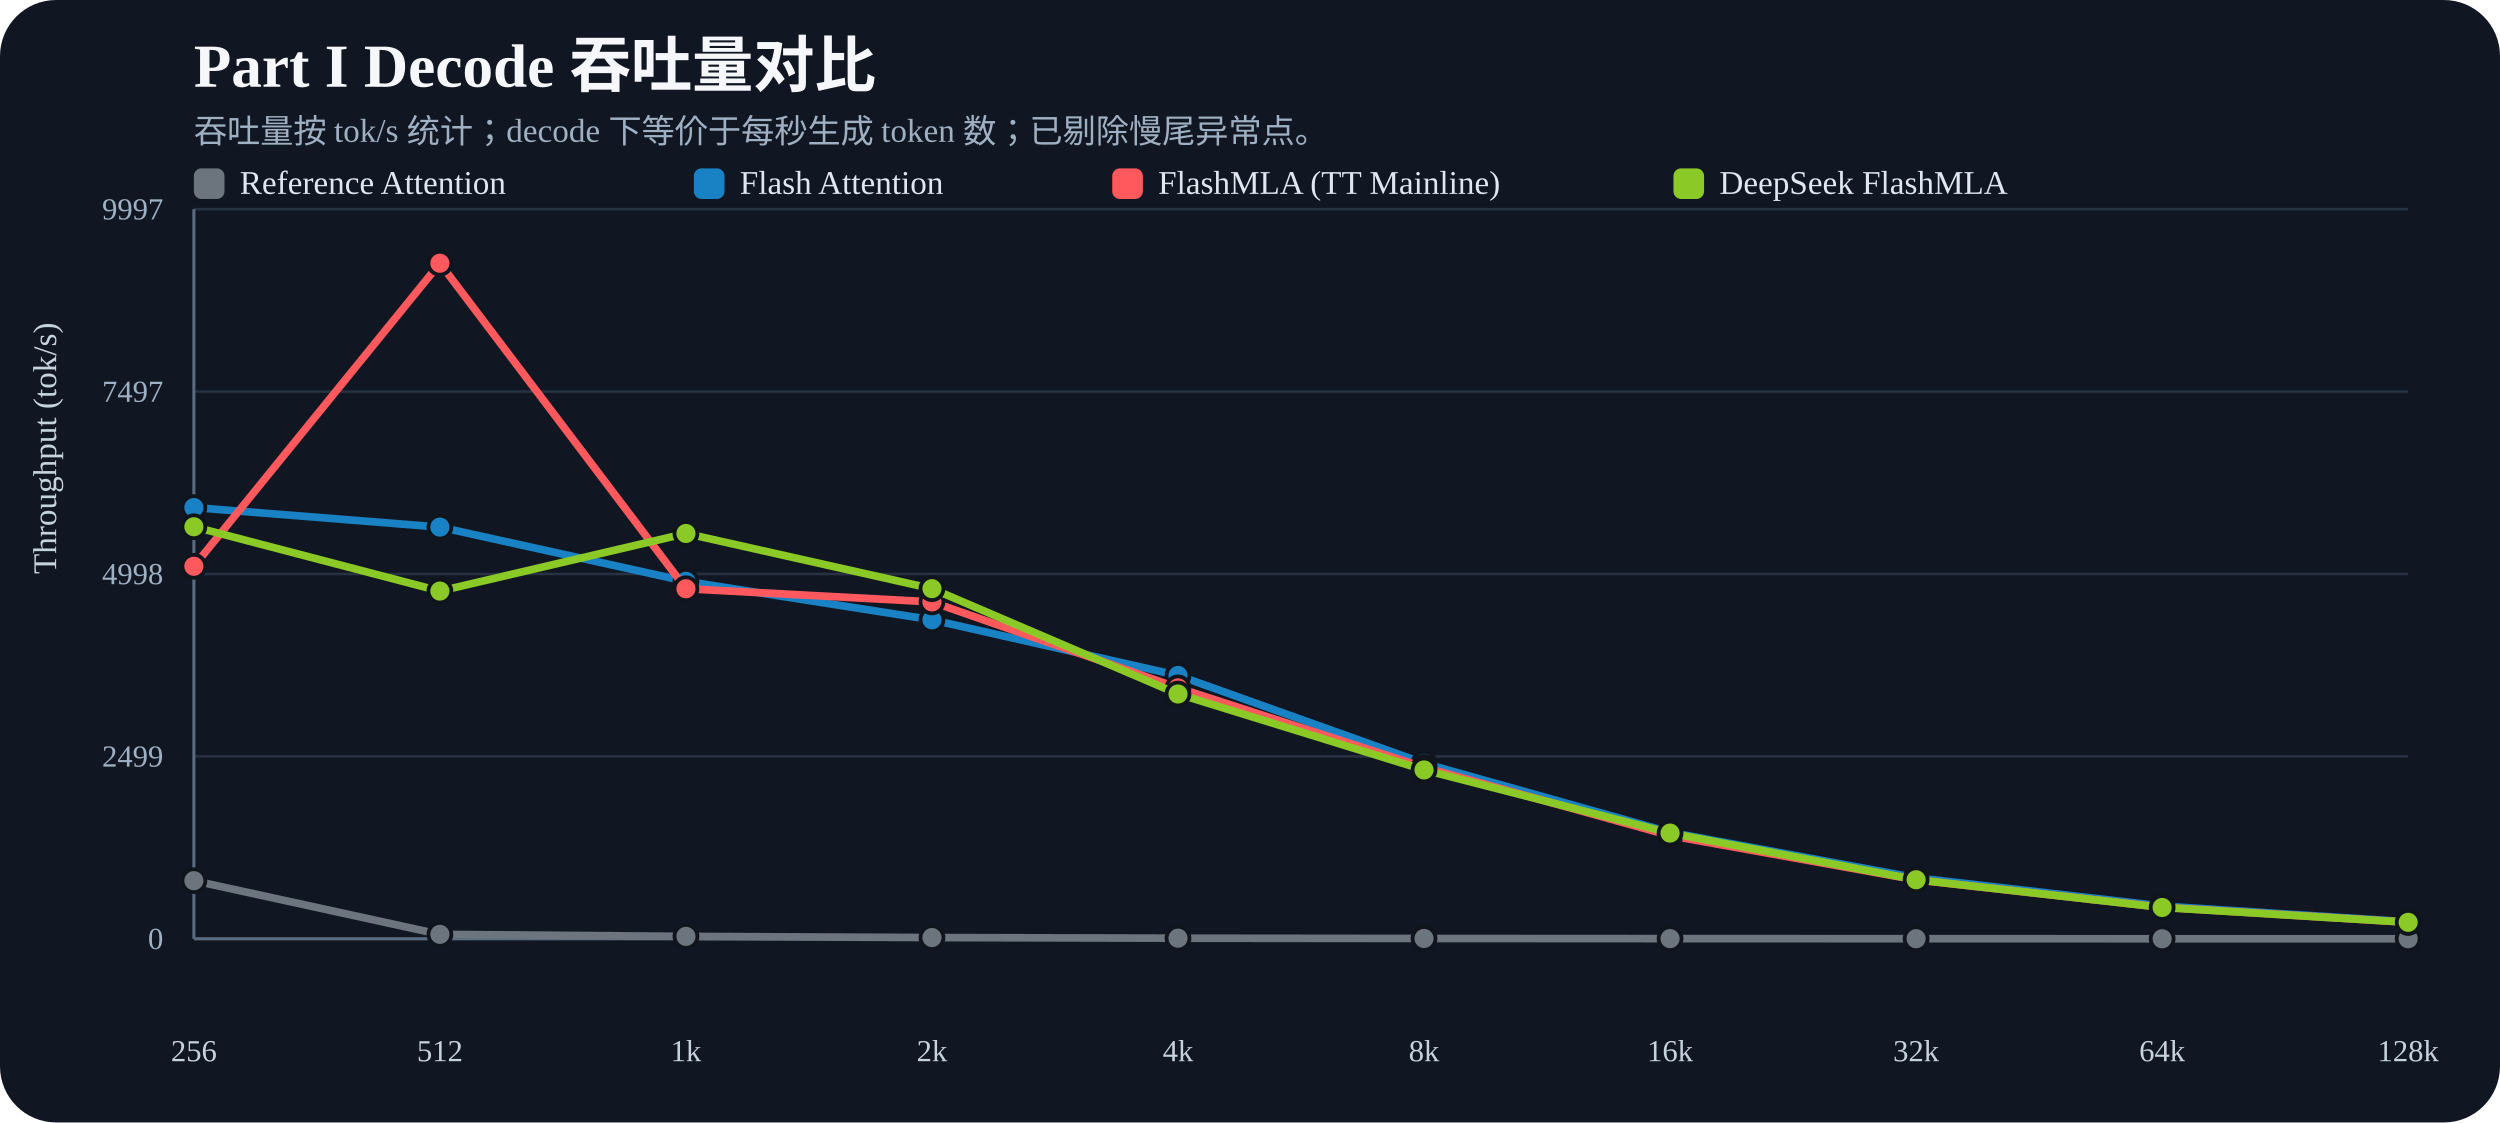
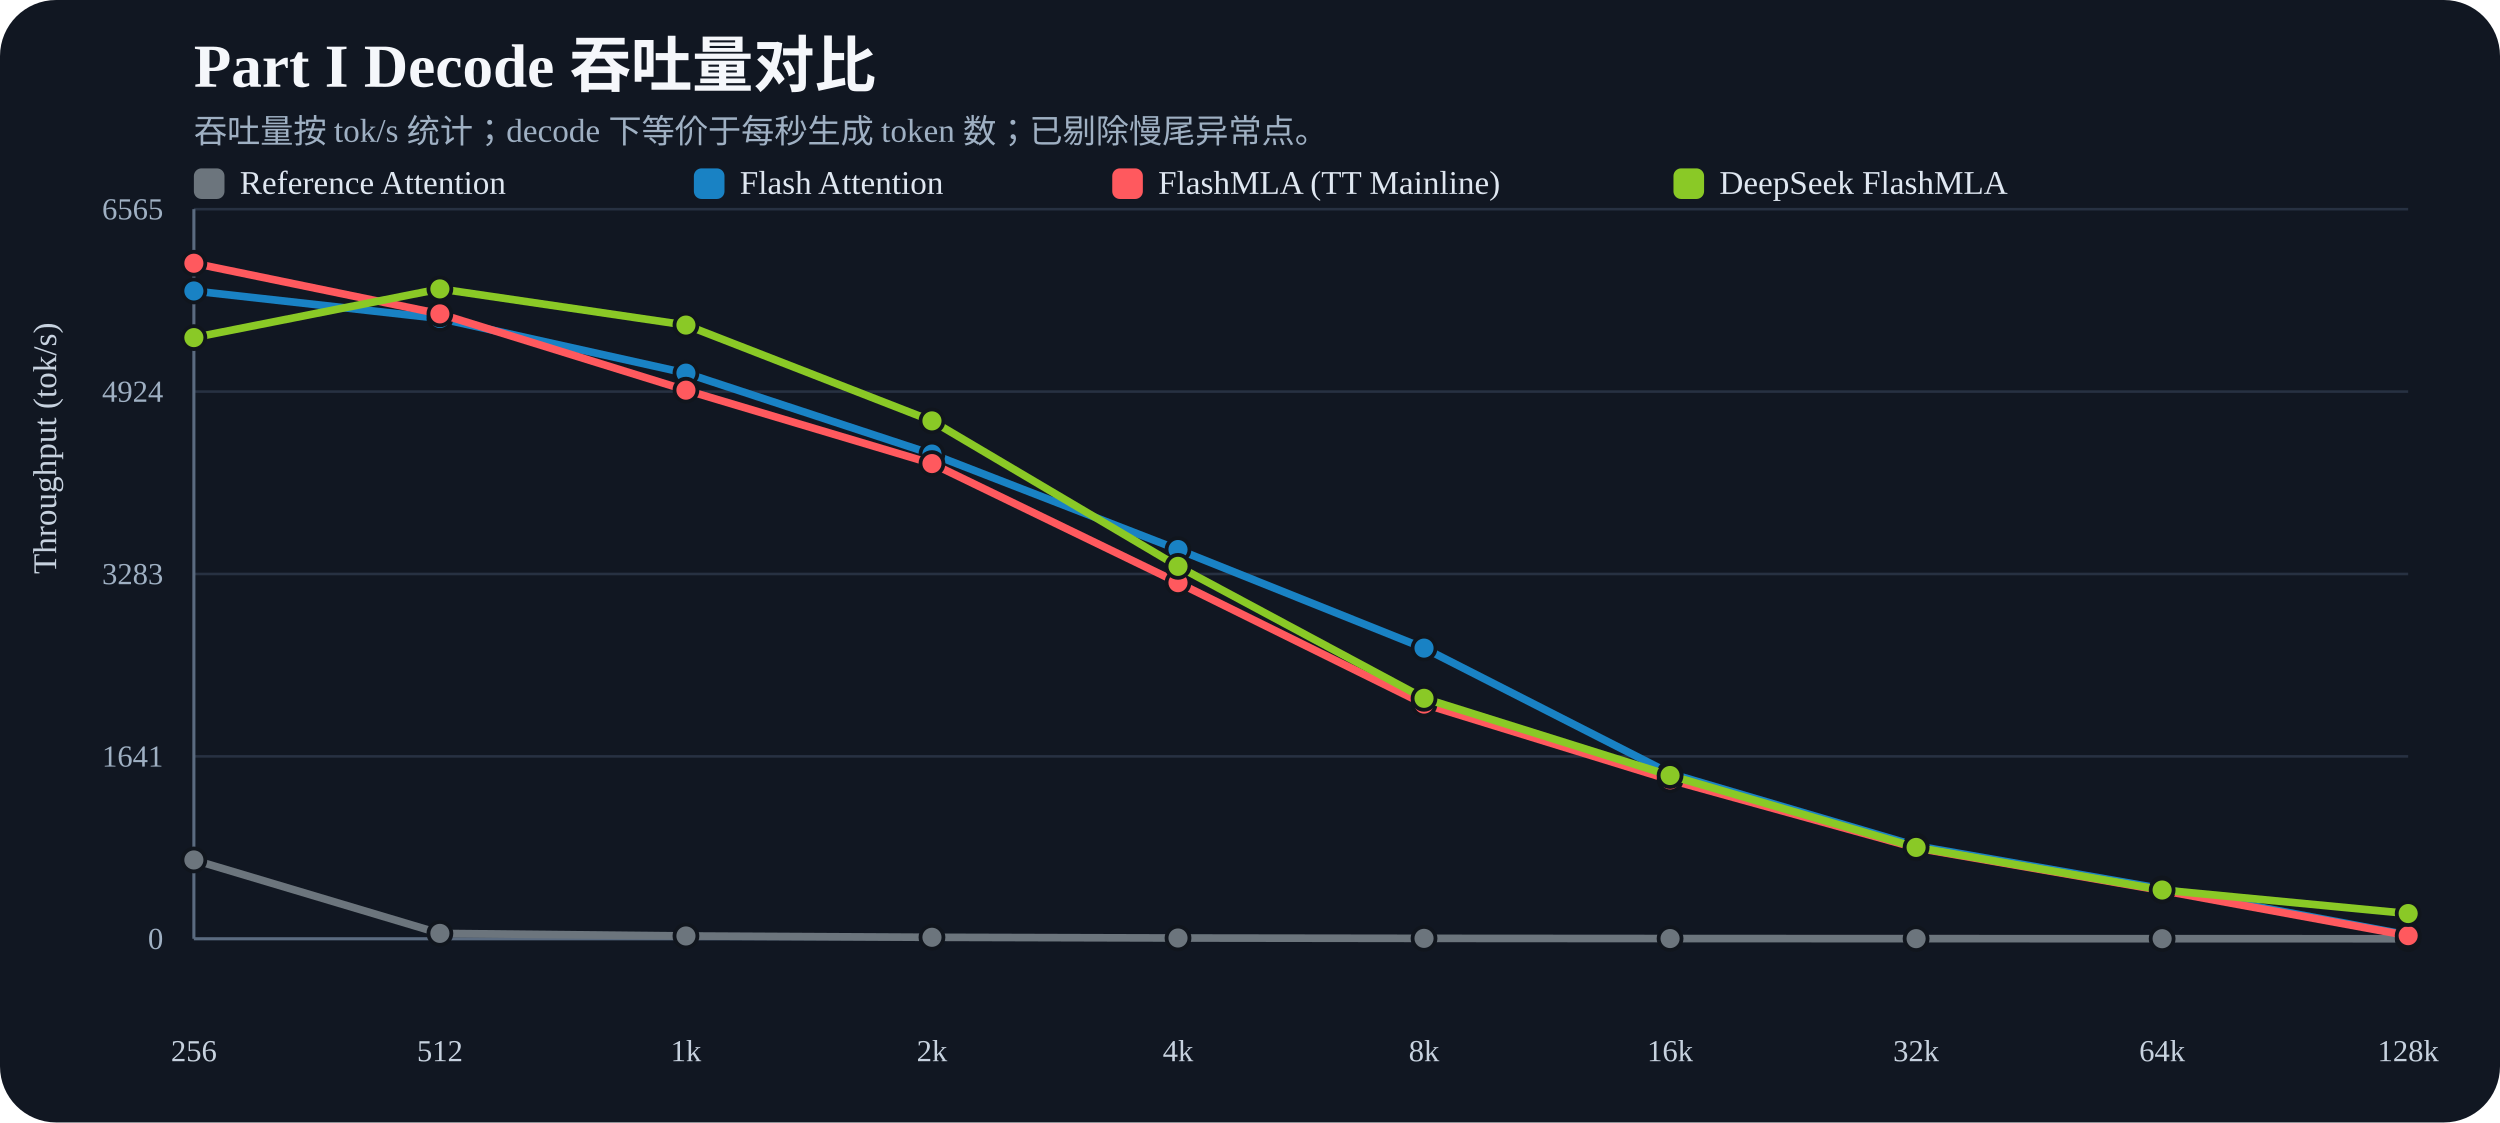
<svg xmlns="http://www.w3.org/2000/svg" width="980" height="440" viewBox="0 0 980 440">
  <rect width="100%" height="100%" rx="22" fill="#111722" />
  <text x="76" y="34" font-size="24" font-weight="700" fill="#f5f7fb">Part I Decode 吞吐量对比</text>
  <text x="76" y="56" font-size="13" fill="#9fb0c3">吞吐量按 tok/s 统计；decode 下等价于每秒生成 token 数；已剔除慢尾异常点。</text>
  <rect x="76" y="66" width="12" height="12" rx="3" fill="#6c757d" />
  <text x="94" y="76" font-size="13" fill="#dfe7f1">Reference Attention</text>
  <rect x="272" y="66" width="12" height="12" rx="3" fill="#1982c4" />
  <text x="290" y="76" font-size="13" fill="#dfe7f1">Flash Attention</text>
  <rect x="436" y="66" width="12" height="12" rx="3" fill="#ff595e" />
  <text x="454" y="76" font-size="13" fill="#dfe7f1">FlashMLA (TT Mainline)</text>
  <rect x="656" y="66" width="12" height="12" rx="3" fill="#8ac926" />
  <text x="674" y="76" font-size="13" fill="#dfe7f1">DeepSeek FlashMLA</text>
  <line x1="76" y1="368.00" x2="944" y2="368.00" stroke="#273142" stroke-width="1" />
  <text x="64" y="372.00" text-anchor="end" font-size="12" fill="#9fb0c3">0</text>
  <line x1="76" y1="296.50" x2="944" y2="296.50" stroke="#273142" stroke-width="1" />
-   <text x="64" y="300.50" text-anchor="end" font-size="12" fill="#9fb0c3">2499</text>
+   <text x="64" y="300.50" text-anchor="end" font-size="12" fill="#9fb0c3">1641</text>
  <line x1="76" y1="225.00" x2="944" y2="225.00" stroke="#273142" stroke-width="1" />
-   <text x="64" y="229.00" text-anchor="end" font-size="12" fill="#9fb0c3">4998</text>
+   <text x="64" y="229.00" text-anchor="end" font-size="12" fill="#9fb0c3">3283</text>
  <line x1="76" y1="153.50" x2="944" y2="153.50" stroke="#273142" stroke-width="1" />
-   <text x="64" y="157.50" text-anchor="end" font-size="12" fill="#9fb0c3">7497</text>
+   <text x="64" y="157.50" text-anchor="end" font-size="12" fill="#9fb0c3">4924</text>
  <line x1="76" y1="82.00" x2="944" y2="82.00" stroke="#273142" stroke-width="1" />
-   <text x="64" y="86.00" text-anchor="end" font-size="12" fill="#9fb0c3">9997</text>
+   <text x="64" y="86.00" text-anchor="end" font-size="12" fill="#9fb0c3">6565</text>
  <line x1="76" y1="368" x2="944" y2="368" stroke="#5b6b80" stroke-width="1.2" />
  <line x1="76" y1="82" x2="76" y2="368" stroke="#5b6b80" stroke-width="1.2" />
  <text x="22" y="225.00" transform="rotate(-90 22 225.00)" font-size="13" fill="#c7d2df">Throughput (tok/s)</text>
  <text x="76.00" y="416" text-anchor="middle" font-size="12" fill="#c7d2df">256</text>
  <text x="172.44" y="416" text-anchor="middle" font-size="12" fill="#c7d2df">512</text>
  <text x="268.89" y="416" text-anchor="middle" font-size="12" fill="#c7d2df">1k</text>
  <text x="365.33" y="416" text-anchor="middle" font-size="12" fill="#c7d2df">2k</text>
  <text x="461.78" y="416" text-anchor="middle" font-size="12" fill="#c7d2df">4k</text>
  <text x="558.22" y="416" text-anchor="middle" font-size="12" fill="#c7d2df">8k</text>
  <text x="654.67" y="416" text-anchor="middle" font-size="12" fill="#c7d2df">16k</text>
  <text x="751.11" y="416" text-anchor="middle" font-size="12" fill="#c7d2df">32k</text>
  <text x="847.56" y="416" text-anchor="middle" font-size="12" fill="#c7d2df">64k</text>
  <text x="944.00" y="416" text-anchor="middle" font-size="12" fill="#c7d2df">128k</text>
-   <path d="M 76.00 345.23 L 172.44 366.27 L 268.89 367.06 L 365.33 367.52 L 461.78 367.77 L 558.22 367.88 L 654.67 367.94 L 751.11 367.97 L 847.56 367.99 L 944.00 367.99" fill="none" stroke="#6c757d" stroke-width="3" stroke-linecap="round" stroke-linejoin="round" />
-   <circle cx="76.00" cy="345.23" r="4.5" fill="#6c757d" stroke="#10151d" stroke-width="1.5" />
-   <circle cx="172.44" cy="366.27" r="4.5" fill="#6c757d" stroke="#10151d" stroke-width="1.5" />
-   <circle cx="268.89" cy="367.06" r="4.5" fill="#6c757d" stroke="#10151d" stroke-width="1.5" />
-   <circle cx="365.33" cy="367.52" r="4.5" fill="#6c757d" stroke="#10151d" stroke-width="1.5" />
-   <circle cx="461.78" cy="367.77" r="4.5" fill="#6c757d" stroke="#10151d" stroke-width="1.5" />
-   <circle cx="558.22" cy="367.88" r="4.5" fill="#6c757d" stroke="#10151d" stroke-width="1.5" />
-   <circle cx="654.67" cy="367.94" r="4.5" fill="#6c757d" stroke="#10151d" stroke-width="1.5" />
-   <circle cx="751.11" cy="367.97" r="4.5" fill="#6c757d" stroke="#10151d" stroke-width="1.5" />
-   <circle cx="847.56" cy="367.99" r="4.5" fill="#6c757d" stroke="#10151d" stroke-width="1.5" />
+   <path d="M 76.00 337.10 L 172.44 365.89 L 268.89 366.90 L 365.33 367.42 L 461.78 367.70 L 558.22 367.84 L 654.67 367.91 L 751.11 367.95 L 847.56 367.97 L 944.00 367.99" fill="none" stroke="#6c757d" stroke-width="3" stroke-linecap="round" stroke-linejoin="round" />
+   <circle cx="76.00" cy="337.10" r="4.5" fill="#6c757d" stroke="#10151d" stroke-width="1.5" />
+   <circle cx="172.44" cy="365.89" r="4.5" fill="#6c757d" stroke="#10151d" stroke-width="1.5" />
+   <circle cx="268.89" cy="366.90" r="4.5" fill="#6c757d" stroke="#10151d" stroke-width="1.5" />
+   <circle cx="365.33" cy="367.42" r="4.5" fill="#6c757d" stroke="#10151d" stroke-width="1.5" />
+   <circle cx="461.78" cy="367.70" r="4.5" fill="#6c757d" stroke="#10151d" stroke-width="1.5" />
+   <circle cx="558.22" cy="367.84" r="4.5" fill="#6c757d" stroke="#10151d" stroke-width="1.5" />
+   <circle cx="654.67" cy="367.91" r="4.5" fill="#6c757d" stroke="#10151d" stroke-width="1.5" />
+   <circle cx="751.11" cy="367.95" r="4.5" fill="#6c757d" stroke="#10151d" stroke-width="1.5" />
+   <circle cx="847.56" cy="367.97" r="4.5" fill="#6c757d" stroke="#10151d" stroke-width="1.5" />
  <circle cx="944.00" cy="367.99" r="4.5" fill="#6c757d" stroke="#10151d" stroke-width="1.5" />
-   <path d="M 76.00 198.96 L 172.44 206.63 L 268.89 227.88 L 365.33 242.97 L 461.78 264.78 L 558.22 299.22 L 654.67 326.29 L 751.11 344.11 L 847.56 355.18 L 944.00 361.35" fill="none" stroke="#1982c4" stroke-width="3" stroke-linecap="round" stroke-linejoin="round" />
-   <circle cx="76.00" cy="198.96" r="4.5" fill="#1982c4" stroke="#10151d" stroke-width="1.5" />
-   <circle cx="172.44" cy="206.63" r="4.5" fill="#1982c4" stroke="#10151d" stroke-width="1.5" />
-   <circle cx="268.89" cy="227.88" r="4.5" fill="#1982c4" stroke="#10151d" stroke-width="1.5" />
-   <circle cx="365.33" cy="242.97" r="4.5" fill="#1982c4" stroke="#10151d" stroke-width="1.5" />
-   <circle cx="461.78" cy="264.78" r="4.5" fill="#1982c4" stroke="#10151d" stroke-width="1.5" />
-   <circle cx="558.22" cy="299.22" r="4.5" fill="#1982c4" stroke="#10151d" stroke-width="1.5" />
-   <circle cx="654.67" cy="326.29" r="4.5" fill="#1982c4" stroke="#10151d" stroke-width="1.5" />
-   <circle cx="751.11" cy="344.11" r="4.5" fill="#1982c4" stroke="#10151d" stroke-width="1.5" />
-   <circle cx="847.56" cy="355.18" r="4.5" fill="#1982c4" stroke="#10151d" stroke-width="1.5" />
-   <circle cx="944.00" cy="361.35" r="4.5" fill="#1982c4" stroke="#10151d" stroke-width="1.5" />
-   <path d="M 76.00 221.98 L 172.44 103.19 L 268.89 230.79 L 365.33 235.95 L 461.78 269.64 L 558.22 300.81 L 654.67 327.58 L 751.11 344.92 L 847.56 355.67 L 944.00 361.54" fill="none" stroke="#ff595e" stroke-width="3" stroke-linecap="round" stroke-linejoin="round" />
-   <circle cx="76.00" cy="221.98" r="4.5" fill="#ff595e" stroke="#10151d" stroke-width="1.5" />
-   <circle cx="172.44" cy="103.19" r="4.5" fill="#ff595e" stroke="#10151d" stroke-width="1.5" />
-   <circle cx="268.89" cy="230.79" r="4.5" fill="#ff595e" stroke="#10151d" stroke-width="1.5" />
-   <circle cx="365.33" cy="235.95" r="4.5" fill="#ff595e" stroke="#10151d" stroke-width="1.5" />
-   <circle cx="461.78" cy="269.64" r="4.5" fill="#ff595e" stroke="#10151d" stroke-width="1.5" />
-   <circle cx="558.22" cy="300.81" r="4.5" fill="#ff595e" stroke="#10151d" stroke-width="1.5" />
-   <circle cx="654.67" cy="327.58" r="4.5" fill="#ff595e" stroke="#10151d" stroke-width="1.5" />
-   <circle cx="751.11" cy="344.92" r="4.5" fill="#ff595e" stroke="#10151d" stroke-width="1.5" />
-   <circle cx="847.56" cy="355.67" r="4.5" fill="#ff595e" stroke="#10151d" stroke-width="1.5" />
-   <circle cx="944.00" cy="361.54" r="4.5" fill="#ff595e" stroke="#10151d" stroke-width="1.5" />
-   <path d="M 76.00 206.49 L 172.44 231.70 L 268.89 209.12 L 365.33 230.75 L 461.78 272.05 L 558.22 301.82 L 654.67 326.57 L 751.11 344.86 L 847.56 355.73 L 944.00 361.55" fill="none" stroke="#8ac926" stroke-width="3" stroke-linecap="round" stroke-linejoin="round" />
-   <circle cx="76.00" cy="206.49" r="4.5" fill="#8ac926" stroke="#10151d" stroke-width="1.5" />
-   <circle cx="172.44" cy="231.70" r="4.5" fill="#8ac926" stroke="#10151d" stroke-width="1.5" />
-   <circle cx="268.89" cy="209.12" r="4.5" fill="#8ac926" stroke="#10151d" stroke-width="1.5" />
-   <circle cx="365.33" cy="230.75" r="4.5" fill="#8ac926" stroke="#10151d" stroke-width="1.5" />
-   <circle cx="461.78" cy="272.05" r="4.5" fill="#8ac926" stroke="#10151d" stroke-width="1.5" />
-   <circle cx="558.22" cy="301.82" r="4.5" fill="#8ac926" stroke="#10151d" stroke-width="1.5" />
-   <circle cx="654.67" cy="326.57" r="4.5" fill="#8ac926" stroke="#10151d" stroke-width="1.5" />
-   <circle cx="751.11" cy="344.86" r="4.5" fill="#8ac926" stroke="#10151d" stroke-width="1.5" />
-   <circle cx="847.56" cy="355.73" r="4.5" fill="#8ac926" stroke="#10151d" stroke-width="1.5" />
-   <circle cx="944.00" cy="361.55" r="4.5" fill="#8ac926" stroke="#10151d" stroke-width="1.5" />
+   <path d="M 76.00 114.06 L 172.44 124.84 L 268.89 146.27 L 365.33 177.99 L 461.78 215.42 L 558.22 254.06 L 654.67 303.19 L 751.11 331.58 L 847.56 348.41 L 944.00 366.55" fill="none" stroke="#1982c4" stroke-width="3" stroke-linecap="round" stroke-linejoin="round" />
+   <circle cx="76.00" cy="114.06" r="4.5" fill="#1982c4" stroke="#10151d" stroke-width="1.5" />
+   <circle cx="172.44" cy="124.84" r="4.5" fill="#1982c4" stroke="#10151d" stroke-width="1.5" />
+   <circle cx="268.89" cy="146.27" r="4.5" fill="#1982c4" stroke="#10151d" stroke-width="1.5" />
+   <circle cx="365.33" cy="177.99" r="4.5" fill="#1982c4" stroke="#10151d" stroke-width="1.5" />
+   <circle cx="461.78" cy="215.42" r="4.5" fill="#1982c4" stroke="#10151d" stroke-width="1.5" />
+   <circle cx="558.22" cy="254.06" r="4.5" fill="#1982c4" stroke="#10151d" stroke-width="1.5" />
+   <circle cx="654.67" cy="303.19" r="4.5" fill="#1982c4" stroke="#10151d" stroke-width="1.5" />
+   <circle cx="751.11" cy="331.58" r="4.5" fill="#1982c4" stroke="#10151d" stroke-width="1.5" />
+   <circle cx="847.56" cy="348.41" r="4.5" fill="#1982c4" stroke="#10151d" stroke-width="1.5" />
+   <circle cx="944.00" cy="366.55" r="4.5" fill="#1982c4" stroke="#10151d" stroke-width="1.5" />
+   <path d="M 76.00 103.19 L 172.44 123.04 L 268.89 152.95 L 365.33 181.72 L 461.78 228.41 L 558.22 276.00 L 654.67 305.72 L 751.11 332.40 L 847.56 349.09 L 944.00 366.78" fill="none" stroke="#ff595e" stroke-width="3" stroke-linecap="round" stroke-linejoin="round" />
+   <circle cx="76.00" cy="103.19" r="4.5" fill="#ff595e" stroke="#10151d" stroke-width="1.5" />
+   <circle cx="172.44" cy="123.04" r="4.5" fill="#ff595e" stroke="#10151d" stroke-width="1.5" />
+   <circle cx="268.89" cy="152.95" r="4.5" fill="#ff595e" stroke="#10151d" stroke-width="1.5" />
+   <circle cx="365.33" cy="181.72" r="4.5" fill="#ff595e" stroke="#10151d" stroke-width="1.5" />
+   <circle cx="461.78" cy="228.41" r="4.5" fill="#ff595e" stroke="#10151d" stroke-width="1.5" />
+   <circle cx="558.22" cy="276.00" r="4.5" fill="#ff595e" stroke="#10151d" stroke-width="1.5" />
+   <circle cx="654.67" cy="305.72" r="4.5" fill="#ff595e" stroke="#10151d" stroke-width="1.5" />
+   <circle cx="751.11" cy="332.40" r="4.5" fill="#ff595e" stroke="#10151d" stroke-width="1.5" />
+   <circle cx="847.56" cy="349.09" r="4.5" fill="#ff595e" stroke="#10151d" stroke-width="1.5" />
+   <circle cx="944.00" cy="366.78" r="4.5" fill="#ff595e" stroke="#10151d" stroke-width="1.5" />
+   <path d="M 76.00 132.34 L 172.44 113.25 L 268.89 127.43 L 365.33 164.99 L 461.78 222.01 L 558.22 273.74 L 654.67 304.00 L 751.11 332.19 L 847.56 348.89 L 944.00 358.11" fill="none" stroke="#8ac926" stroke-width="3" stroke-linecap="round" stroke-linejoin="round" />
+   <circle cx="76.00" cy="132.34" r="4.5" fill="#8ac926" stroke="#10151d" stroke-width="1.5" />
+   <circle cx="172.44" cy="113.25" r="4.5" fill="#8ac926" stroke="#10151d" stroke-width="1.5" />
+   <circle cx="268.89" cy="127.43" r="4.5" fill="#8ac926" stroke="#10151d" stroke-width="1.5" />
+   <circle cx="365.33" cy="164.99" r="4.5" fill="#8ac926" stroke="#10151d" stroke-width="1.5" />
+   <circle cx="461.78" cy="222.01" r="4.5" fill="#8ac926" stroke="#10151d" stroke-width="1.5" />
+   <circle cx="558.22" cy="273.74" r="4.5" fill="#8ac926" stroke="#10151d" stroke-width="1.5" />
+   <circle cx="654.67" cy="304.00" r="4.5" fill="#8ac926" stroke="#10151d" stroke-width="1.5" />
+   <circle cx="751.11" cy="332.19" r="4.5" fill="#8ac926" stroke="#10151d" stroke-width="1.5" />
+   <circle cx="847.56" cy="348.89" r="4.5" fill="#8ac926" stroke="#10151d" stroke-width="1.5" />
+   <circle cx="944.00" cy="358.11" r="4.5" fill="#8ac926" stroke="#10151d" stroke-width="1.5" />
</svg>
